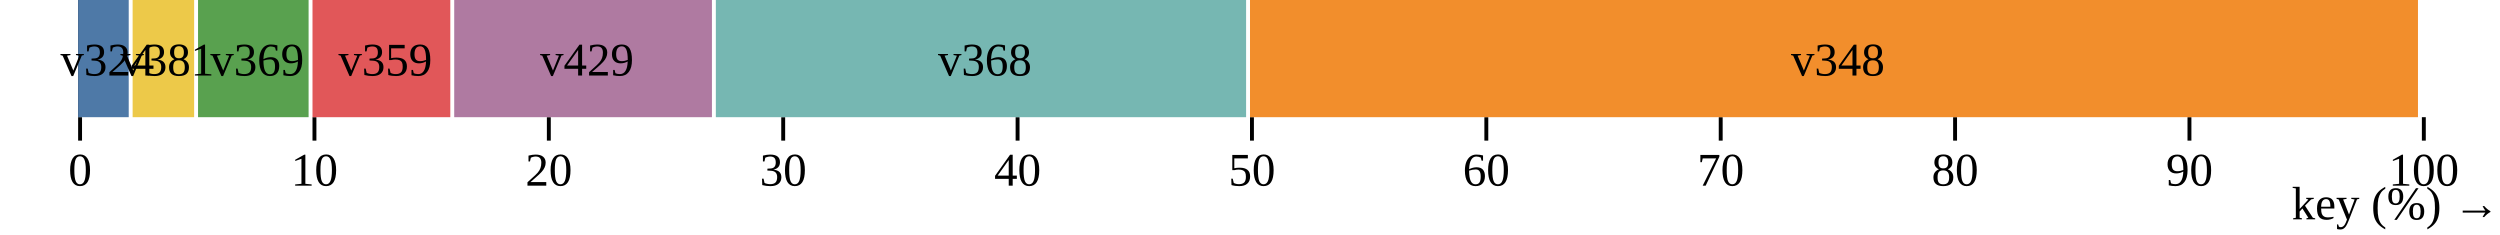
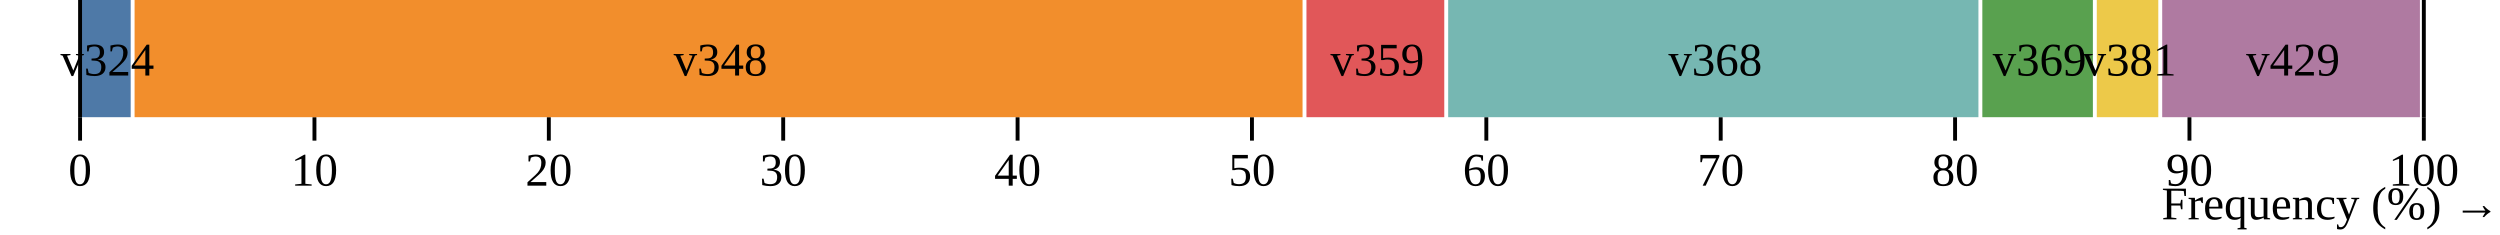
<svg xmlns="http://www.w3.org/2000/svg" class="plot" fill="currentColor" text-anchor="middle" width="640" height="60" viewBox="0 0 640 60">
  <g transform="translate(0,30)" fill="none" text-anchor="middle">
    <g class="tick" opacity="1" transform="translate(20.5,0)">
      <line stroke="currentColor" y2="6" />
      <text fill="currentColor" y="9" dy="0.71em">0</text>
    </g>
    <g class="tick" opacity="1" transform="translate(80.5,0)">
      <line stroke="currentColor" y2="6" />
      <text fill="currentColor" y="9" dy="0.71em">10</text>
    </g>
    <g class="tick" opacity="1" transform="translate(140.5,0)">
      <line stroke="currentColor" y2="6" />
      <text fill="currentColor" y="9" dy="0.71em">20</text>
    </g>
    <g class="tick" opacity="1" transform="translate(200.5,0)">
      <line stroke="currentColor" y2="6" />
      <text fill="currentColor" y="9" dy="0.71em">30</text>
    </g>
    <g class="tick" opacity="1" transform="translate(260.5,0)">
      <line stroke="currentColor" y2="6" />
      <text fill="currentColor" y="9" dy="0.71em">40</text>
    </g>
    <g class="tick" opacity="1" transform="translate(320.5,0)">
      <line stroke="currentColor" y2="6" />
      <text fill="currentColor" y="9" dy="0.71em">50</text>
    </g>
    <g class="tick" opacity="1" transform="translate(380.5,0)">
      <line stroke="currentColor" y2="6" />
      <text fill="currentColor" y="9" dy="0.71em">60</text>
    </g>
    <g class="tick" opacity="1" transform="translate(440.5,0)">
      <line stroke="currentColor" y2="6" />
      <text fill="currentColor" y="9" dy="0.71em">70</text>
    </g>
    <g class="tick" opacity="1" transform="translate(500.5,0)">
      <line stroke="currentColor" y2="6" />
      <text fill="currentColor" y="9" dy="0.71em">80</text>
    </g>
    <g class="tick" opacity="1" transform="translate(560.5,0)">
      <line stroke="currentColor" y2="6" />
      <text fill="currentColor" y="9" dy="0.71em">90</text>
    </g>
    <g class="tick" opacity="1" transform="translate(620.5,0)">
      <line stroke="currentColor" y2="6" />
      <text fill="currentColor" y="9" dy="0.71em">100</text>
    </g>
-     <text fill="currentColor" transform="translate(640,30)" dy="-0.32em" text-anchor="end">key (%) →</text>
+     <text fill="currentColor" transform="translate(640,30)" dy="-0.32em" text-anchor="end">Frequency (%) →</text>
+   </g>
+   <g>
+     <rect x="20.5" width="12.953" y="0" height="30" fill="#4e79a7" />
+     <rect x="34.453" width="299" y="0" height="30" fill="#f28e2c" />
+     <rect x="334.453" width="35.279" y="0" height="30" fill="#e15759" />
+     <rect x="370.733" width="135.744" y="0" height="30" fill="#76b7b2" />
+     <rect x="507.477" width="28.302" y="0" height="30" fill="#59a14f" />
+     <rect x="536.779" width="15.744" y="0" height="30" fill="#edc949" />
+     <rect x="553.523" width="65.977" y="0" height="30" fill="#af7aa1" />
+   </g>
+   <g transform="translate(0.5,0.5)">
+     <text dy="0.32em" x="26.977" y="15">v324</text>
+     <text dy="0.32em" x="183.953" y="15">v348</text>
+     <text dy="0.32em" x="352.093" y="15">v359</text>
+     <text dy="0.32em" x="438.605" y="15">v368</text>
+     <text dy="0.32em" x="521.628" y="15">v369</text>
+     <text dy="0.32em" x="544.651" y="15">v381</text>
+     <text dy="0.32em" x="586.512" y="15">v429</text>
  </g>
  <g stroke="currentColor" transform="translate(0.5,0)">
    <line x1="20" x2="20" y1="0" y2="30" />
-   </g>
-   <g>
-     <rect x="20" width="12.953" y="0" height="30" fill="#4e79a7" />
-     <rect x="33.953" width="15.744" y="0" height="30" fill="#edc949" />
-     <rect x="50.698" width="28.302" y="0" height="30" fill="#59a14f" />
-     <rect x="80" width="35.279" y="0" height="30" fill="#e15759" />
-     <rect x="116.279" width="65.977" y="0" height="30" fill="#af7aa1" />
-     <rect x="183.256" width="135.744" y="0" height="30" fill="#76b7b2" />
-     <rect x="320" width="299" y="0" height="30" fill="#f28e2c" />
-   </g>
-   <g fill="#000" transform="translate(0.5,0.5)">
-     <text dy="0.32em" x="26.977" y="15">v324</text>
-     <text dy="0.32em" x="42.326" y="15">v381</text>
-     <text dy="0.32em" x="65.349" y="15">v369</text>
-     <text dy="0.32em" x="98.14" y="15">v359</text>
-     <text dy="0.32em" x="149.767" y="15">v429</text>
-     <text dy="0.32em" x="251.628" y="15">v368</text>
-     <text dy="0.32em" x="470" y="15">v348</text>
+     <line x1="620" x2="620" y1="0" y2="30" />
  </g>
</svg>
